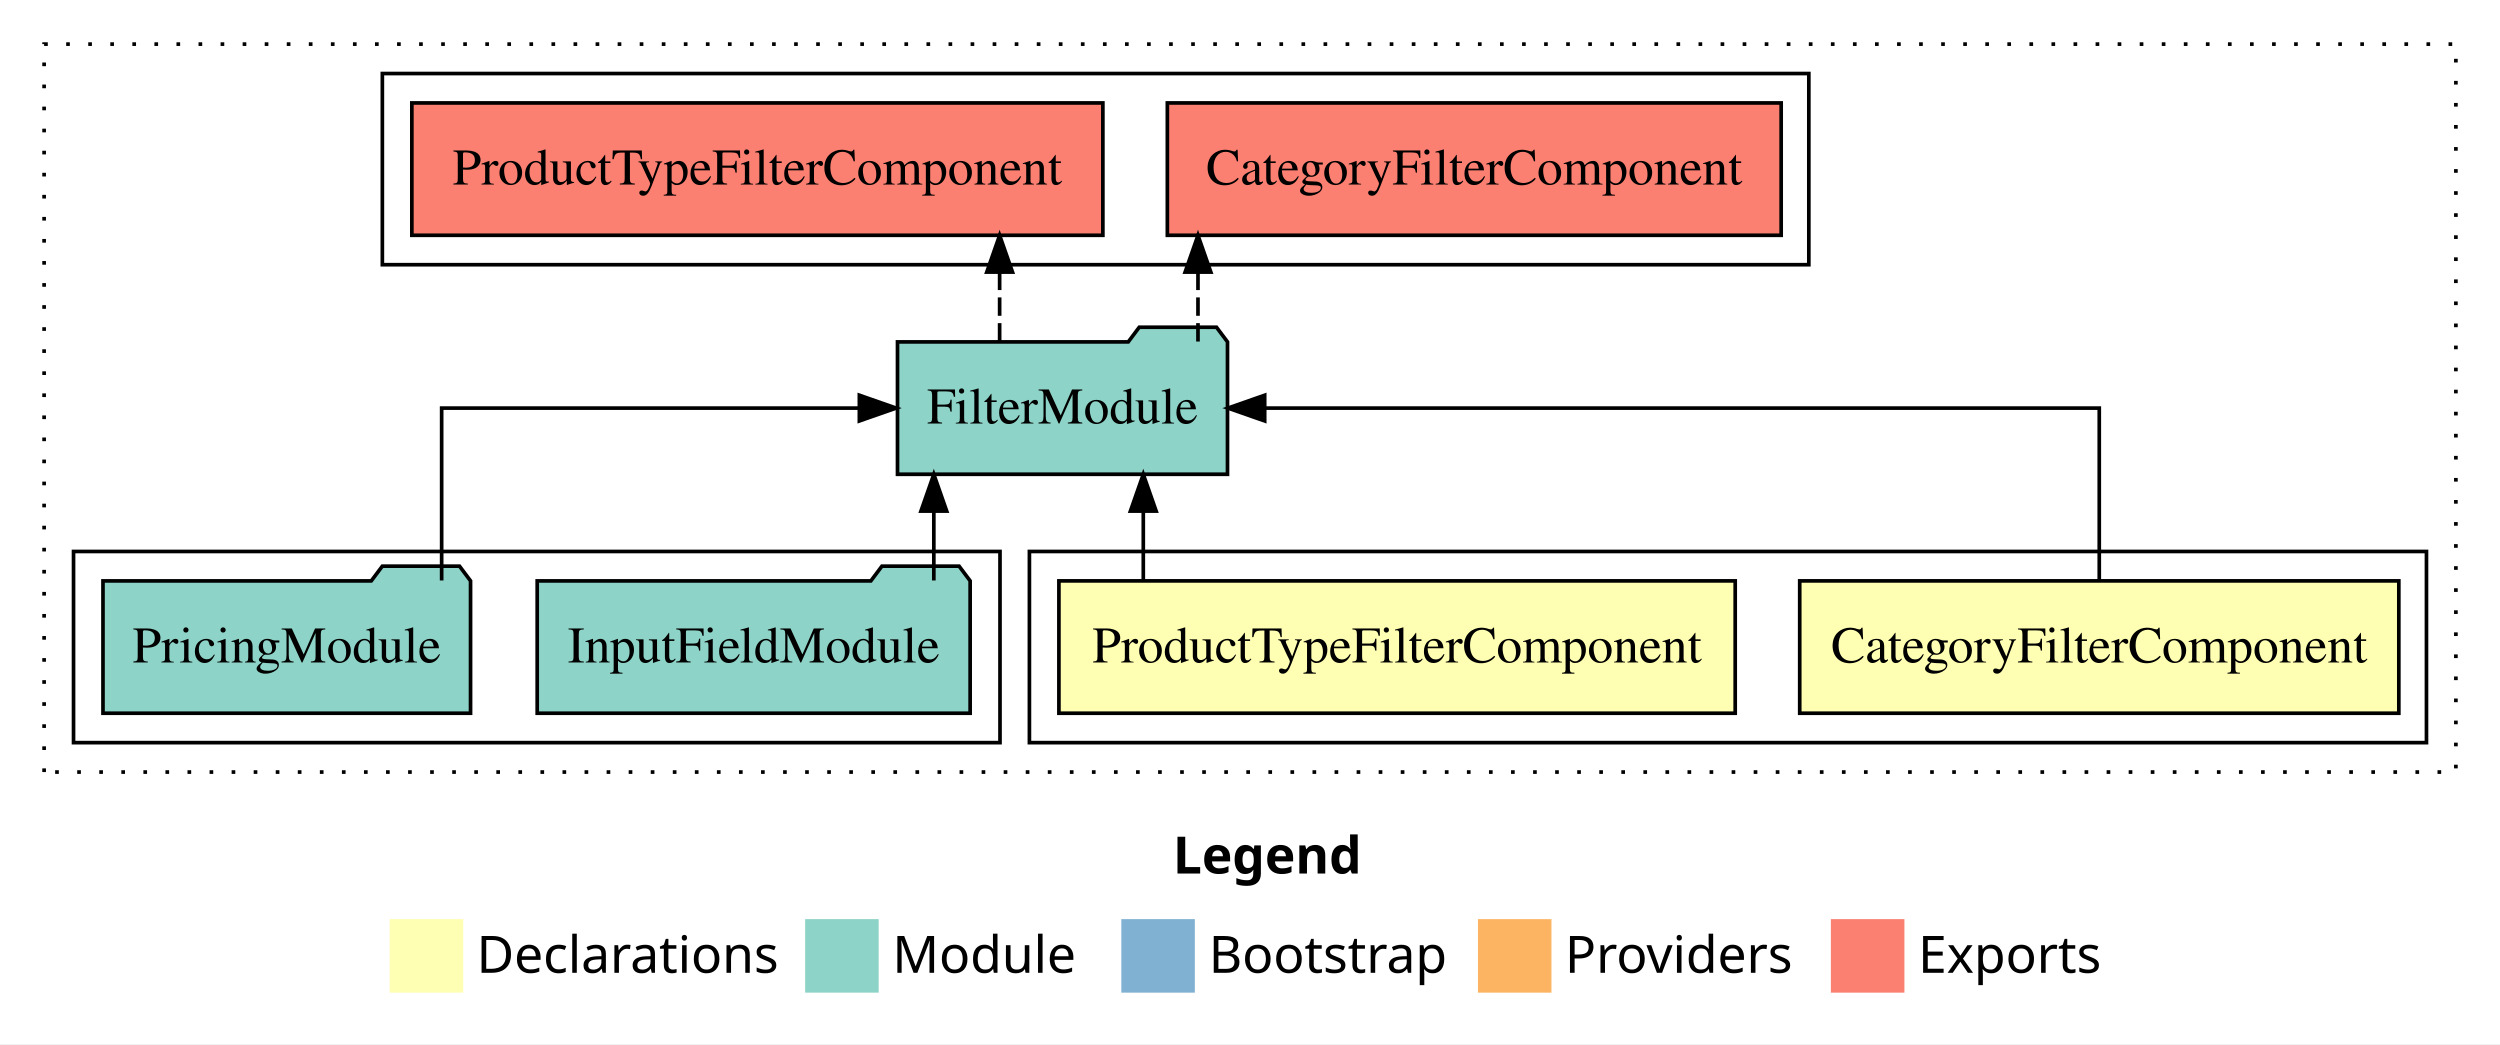
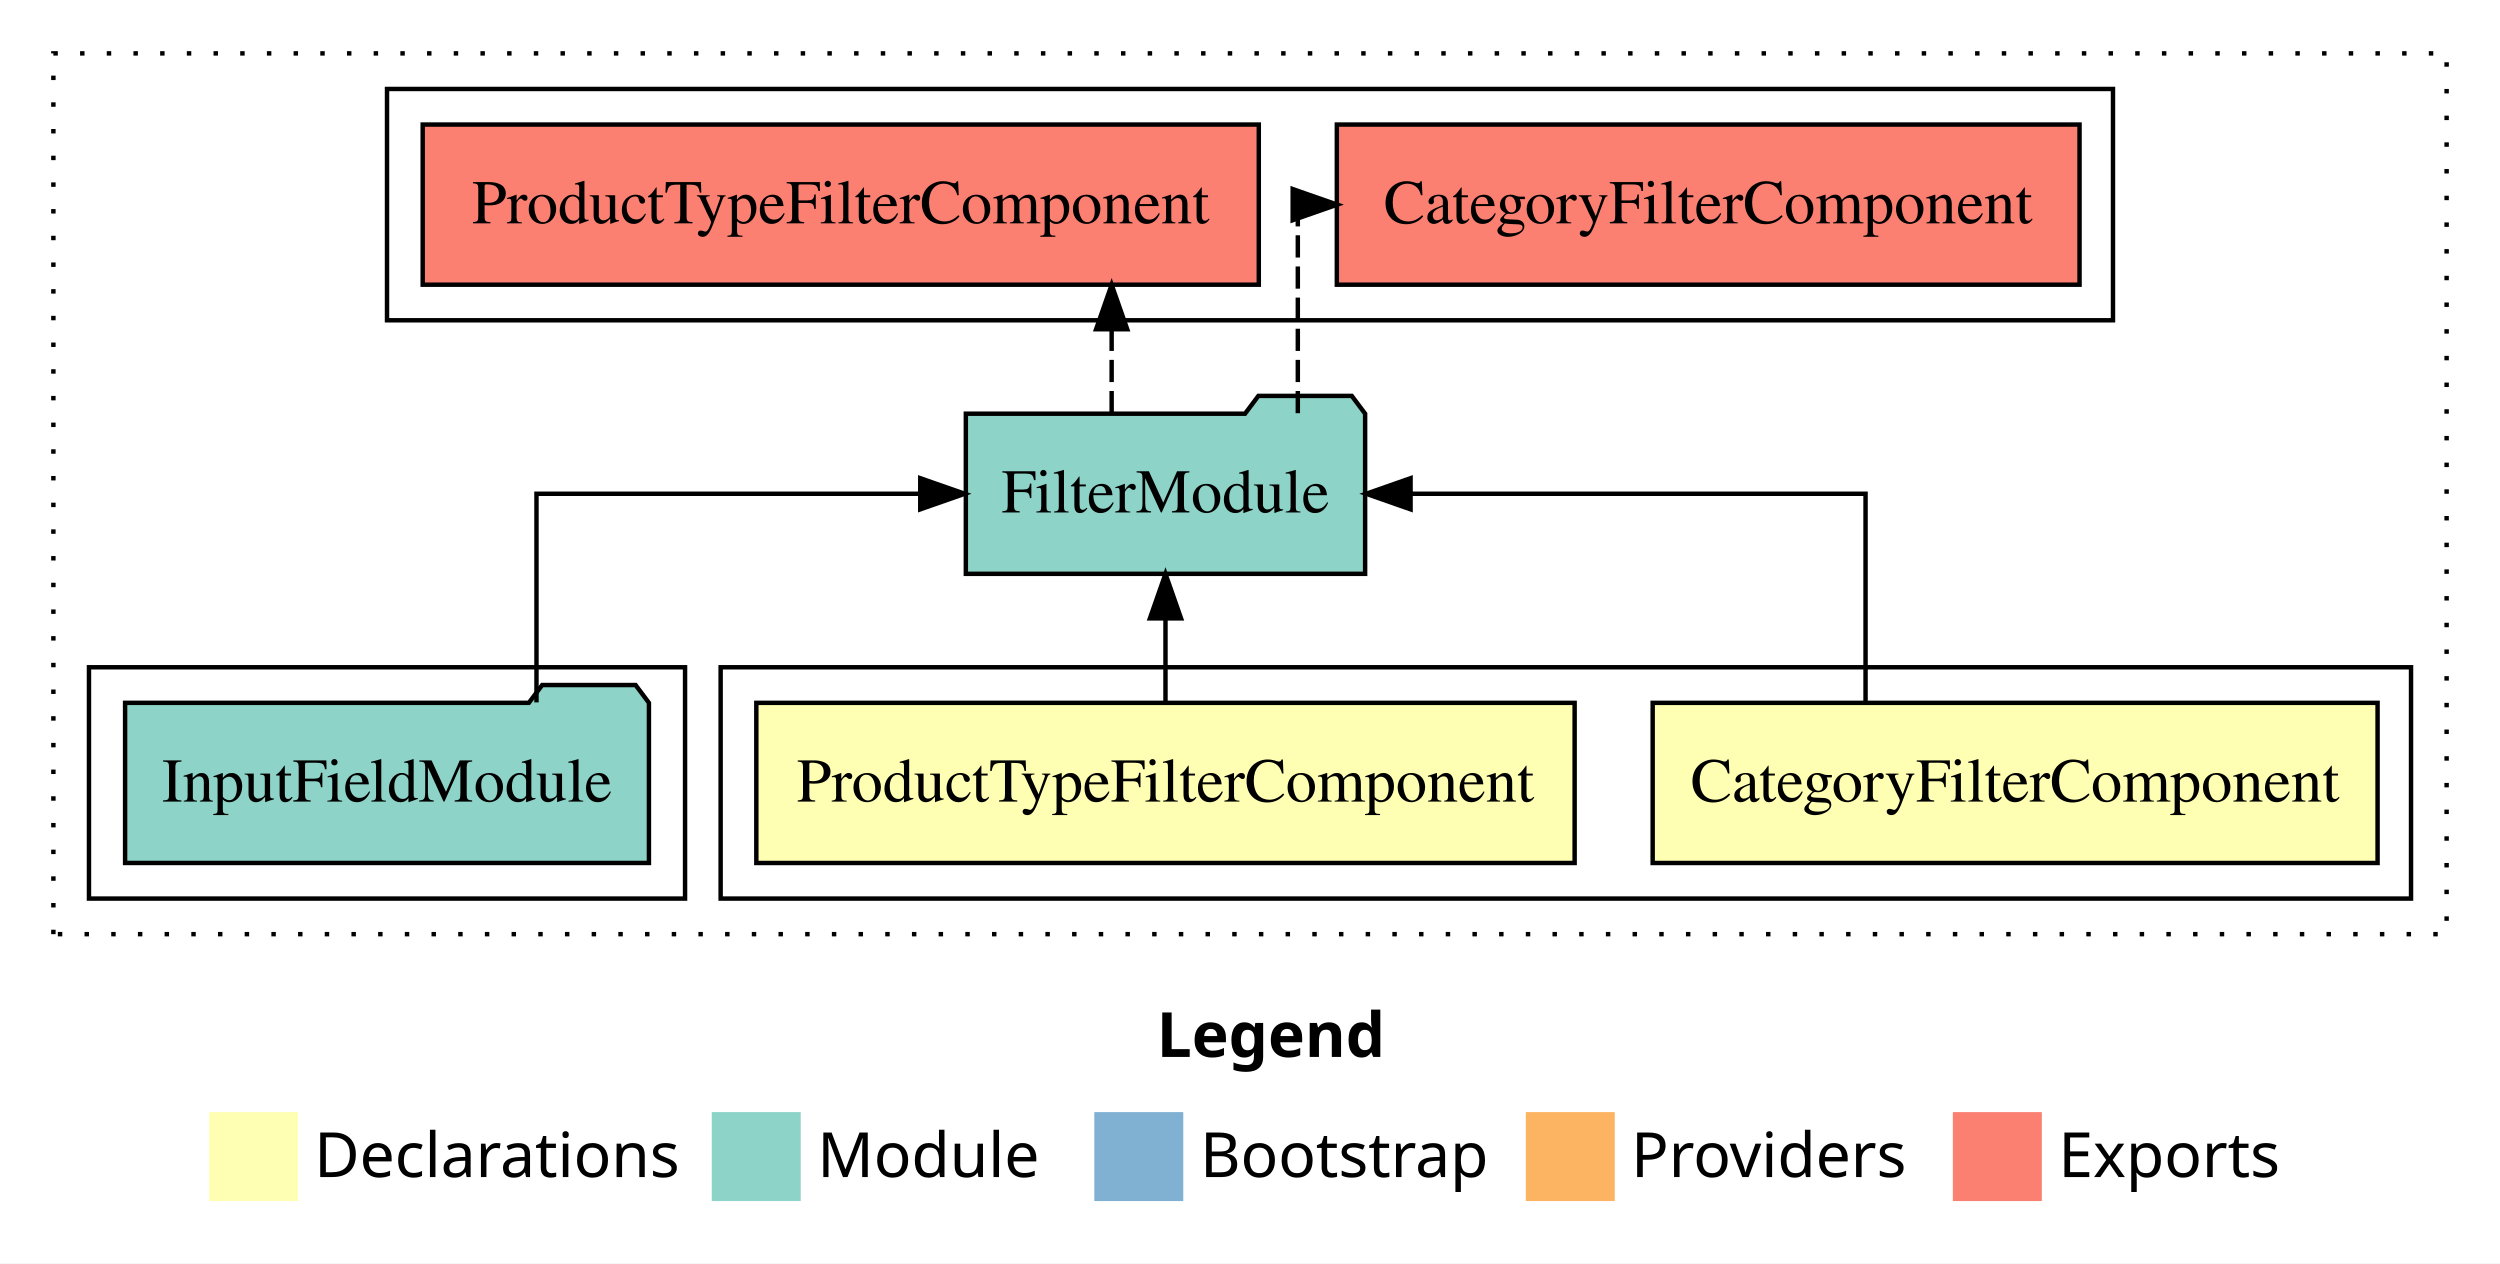
- <svg xmlns="http://www.w3.org/2000/svg" width="680pt" height="284pt" viewBox="0.00 0.00 680.00 284.00">
+ <svg xmlns="http://www.w3.org/2000/svg" width="562pt" height="284pt" viewBox="0.00 0.00 562.00 284.00">
  <g id="graph0" class="graph" transform="scale(1 1) rotate(0) translate(4 280)">
-     <polygon fill="#ffffff" stroke="transparent" points="-4,4 -4,-280 676,-280 676,4 -4,4" />
-     <text text-anchor="start" x="315.009" y="-42.4" font-family="sans-serif" font-weight="bold" font-size="14.00" fill="#000000">Legend</text>
-     <polygon fill="#ffffb3" stroke="transparent" points="102,-10 102,-30 122,-30 122,-10 102,-10" />
-     <text text-anchor="start" x="125.629" y="-15.4" font-family="sans-serif" font-size="14.00" fill="#000000">  Declarations</text>
-     <polygon fill="#8dd3c7" stroke="transparent" points="215,-10 215,-30 235,-30 235,-10 215,-10" />
-     <text text-anchor="start" x="238.725" y="-15.4" font-family="sans-serif" font-size="14.00" fill="#000000">  Module</text>
-     <polygon fill="#80b1d3" stroke="transparent" points="301,-10 301,-30 321,-30 321,-10 301,-10" />
-     <text text-anchor="start" x="324.781" y="-15.4" font-family="sans-serif" font-size="14.00" fill="#000000">  Bootstrap</text>
-     <polygon fill="#fdb462" stroke="transparent" points="398,-10 398,-30 418,-30 418,-10 398,-10" />
-     <text text-anchor="start" x="421.673" y="-15.4" font-family="sans-serif" font-size="14.00" fill="#000000">  Providers</text>
-     <polygon fill="#fb8072" stroke="transparent" points="494,-10 494,-30 514,-30 514,-10 494,-10" />
-     <text text-anchor="start" x="517.726" y="-15.4" font-family="sans-serif" font-size="14.00" fill="#000000">  Exports</text>
+     <polygon fill="#ffffff" stroke="transparent" points="-4,4 -4,-280 558,-280 558,4 -4,4" />
+     <text text-anchor="start" x="256.009" y="-42.4" font-family="sans-serif" font-weight="bold" font-size="14.00" fill="#000000">Legend</text>
+     <polygon fill="#ffffb3" stroke="transparent" points="43,-10 43,-30 63,-30 63,-10 43,-10" />
+     <text text-anchor="start" x="66.629" y="-15.4" font-family="sans-serif" font-size="14.00" fill="#000000">  Declarations</text>
+     <polygon fill="#8dd3c7" stroke="transparent" points="156,-10 156,-30 176,-30 176,-10 156,-10" />
+     <text text-anchor="start" x="179.725" y="-15.4" font-family="sans-serif" font-size="14.00" fill="#000000">  Module</text>
+     <polygon fill="#80b1d3" stroke="transparent" points="242,-10 242,-30 262,-30 262,-10 242,-10" />
+     <text text-anchor="start" x="265.781" y="-15.4" font-family="sans-serif" font-size="14.00" fill="#000000">  Bootstrap</text>
+     <polygon fill="#fdb462" stroke="transparent" points="339,-10 339,-30 359,-30 359,-10 339,-10" />
+     <text text-anchor="start" x="362.673" y="-15.4" font-family="sans-serif" font-size="14.00" fill="#000000">  Providers</text>
+     <polygon fill="#fb8072" stroke="transparent" points="435,-10 435,-30 455,-30 455,-10 435,-10" />
+     <text text-anchor="start" x="458.726" y="-15.4" font-family="sans-serif" font-size="14.00" fill="#000000">  Exports</text>
    <g id="clust1" class="cluster">
-       <polygon fill="none" stroke="#000000" stroke-dasharray="1,5" points="8,-70 8,-268 664,-268 664,-70 8,-70" />
+       <polygon fill="none" stroke="#000000" stroke-dasharray="1,5" points="8,-70 8,-268 546,-268 546,-70 8,-70" />
    </g>
    <g id="clust2" class="cluster">
-       <polygon fill="none" stroke="#000000" points="276,-78 276,-130 656,-130 656,-78 276,-78" />
+       <polygon fill="none" stroke="#000000" points="158,-78 158,-130 538,-130 538,-78 158,-78" />
    </g>
    <g id="clust5" class="cluster">
-       <polygon fill="none" stroke="#000000" points="16,-78 16,-130 268,-130 268,-78 16,-78" />
+       <polygon fill="none" stroke="#000000" points="16,-78 16,-130 150,-130 150,-78 16,-78" />
    </g>
    <g id="clust6" class="cluster">
-       <polygon fill="none" stroke="#000000" points="100,-208 100,-260 488,-260 488,-208 100,-208" />
+       <polygon fill="none" stroke="#000000" points="83,-208 83,-260 471,-260 471,-208 83,-208" />
    </g>
    <g id="node1" class="node">
-       <polygon fill="#ffffb3" stroke="#000000" points="648.479,-122 485.521,-122 485.521,-86 648.479,-86 648.479,-122" />
-       <text text-anchor="middle" x="567" y="-99.8" font-family="Times,serif" font-size="14.00" fill="#000000">CategoryFilterComponent</text>
+       <polygon fill="#ffffb3" stroke="#000000" points="530.479,-122 367.521,-122 367.521,-86 530.479,-86 530.479,-122" />
+       <text text-anchor="middle" x="449" y="-99.8" font-family="Times,serif" font-size="14.00" fill="#000000">CategoryFilterComponent</text>
    </g>
    <g id="node3" class="node">
-       <polygon fill="#8dd3c7" stroke="#000000" points="329.88,-187 326.88,-191 305.88,-191 302.88,-187 240.12,-187 240.12,-151 329.88,-151 329.88,-187" />
-       <text text-anchor="middle" x="285" y="-164.8" font-family="Times,serif" font-size="14.00" fill="#000000">FilterModule</text>
+       <polygon fill="#8dd3c7" stroke="#000000" points="302.88,-187 299.88,-191 278.88,-191 275.88,-187 213.12,-187 213.12,-151 302.88,-151 302.88,-187" />
+       <text text-anchor="middle" x="258" y="-164.8" font-family="Times,serif" font-size="14.00" fill="#000000">FilterModule</text>
    </g>
    <g id="edge1" class="edge">
-       <path fill="none" stroke="#000000" d="M567,-122.106C567,-141.339 567,-169 567,-169 567,-169 339.996,-169 339.996,-169" />
-       <polygon fill="#000000" stroke="#000000" points="339.996,-165.5 329.996,-169 339.995,-172.5 339.996,-165.5" />
+       <path fill="none" stroke="#000000" d="M415.375,-122.106C415.375,-141.339 415.375,-169 415.375,-169 415.375,-169 313.097,-169 313.097,-169" />
+       <polygon fill="#000000" stroke="#000000" points="313.097,-165.5 303.097,-169 313.097,-172.5 313.097,-165.5" />
    </g>
    <g id="node2" class="node">
-       <polygon fill="#ffffb3" stroke="#000000" points="467.978,-122 284.022,-122 284.022,-86 467.978,-86 467.978,-122" />
-       <text text-anchor="middle" x="376" y="-99.8" font-family="Times,serif" font-size="14.00" fill="#000000">ProductTypeFilterComponent</text>
+       <polygon fill="#ffffb3" stroke="#000000" points="349.978,-122 166.022,-122 166.022,-86 349.978,-86 349.978,-122" />
+       <text text-anchor="middle" x="258" y="-99.8" font-family="Times,serif" font-size="14.00" fill="#000000">ProductTypeFilterComponent</text>
    </g>
    <g id="edge2" class="edge">
-       <path fill="none" stroke="#000000" d="M306.976,-122.106C306.976,-122.106 306.976,-140.991 306.976,-140.991" />
-       <polygon fill="#000000" stroke="#000000" points="303.476,-140.991 306.976,-150.991 310.476,-140.991 303.476,-140.991" />
+       <path fill="none" stroke="#000000" d="M258,-122.106C258,-122.106 258,-140.991 258,-140.991" />
+       <polygon fill="#000000" stroke="#000000" points="254.5,-140.991 258,-150.991 261.5,-140.991 254.5,-140.991" />
+     </g>
+     <g id="node5" class="node">
+       <polygon fill="#fb8072" stroke="#000000" points="463.48,-252 296.52,-252 296.52,-216 463.48,-216 463.48,-252" />
+       <text text-anchor="middle" x="380" y="-229.8" font-family="Times,serif" font-size="14.00" fill="#000000">CategoryFilterComponent </text>
+     </g>
+     <g id="edge4" class="edge">
+       <path fill="none" stroke="#000000" stroke-dasharray="5,2" d="M287.75,-187.106C287.75,-206.339 287.75,-234 287.75,-234 287.75,-234 288.634,-234 288.634,-234" />
+       <polygon fill="#000000" stroke="#000000" points="286.595,-237.5 296.595,-234 286.595,-230.5 286.595,-237.5" />
    </g>
    <g id="node6" class="node">
-       <polygon fill="#fb8072" stroke="#000000" points="480.48,-252 313.52,-252 313.52,-216 480.48,-216 480.48,-252" />
-       <text text-anchor="middle" x="397" y="-229.8" font-family="Times,serif" font-size="14.00" fill="#000000">CategoryFilterComponent </text>
+       <polygon fill="#fb8072" stroke="#000000" points="278.978,-252 91.022,-252 91.022,-216 278.978,-216 278.978,-252" />
+       <text text-anchor="middle" x="185" y="-229.8" font-family="Times,serif" font-size="14.00" fill="#000000">ProductTypeFilterComponent </text>
    </g>
    <g id="edge5" class="edge">
-       <path fill="none" stroke="#000000" stroke-dasharray="5,2" d="M321.85,-187.106C321.85,-187.106 321.85,-205.991 321.85,-205.991" />
-       <polygon fill="#000000" stroke="#000000" points="318.35,-205.991 321.85,-215.991 325.35,-205.991 318.35,-205.991" />
-     </g>
-     <g id="node7" class="node">
-       <polygon fill="#fb8072" stroke="#000000" points="295.978,-252 108.022,-252 108.022,-216 295.978,-216 295.978,-252" />
-       <text text-anchor="middle" x="202" y="-229.8" font-family="Times,serif" font-size="14.00" fill="#000000">ProductTypeFilterComponent </text>
-     </g>
-     <g id="edge6" class="edge">
-       <path fill="none" stroke="#000000" stroke-dasharray="5,2" d="M267.899,-187.106C267.899,-187.106 267.899,-205.991 267.899,-205.991" />
-       <polygon fill="#000000" stroke="#000000" points="264.4,-205.991 267.899,-215.991 271.4,-205.991 264.4,-205.991" />
+       <path fill="none" stroke="#000000" stroke-dasharray="5,2" d="M245.899,-187.106C245.899,-187.106 245.899,-205.991 245.899,-205.991" />
+       <polygon fill="#000000" stroke="#000000" points="242.4,-205.991 245.899,-215.991 249.4,-205.991 242.4,-205.991" />
    </g>
    <g id="node4" class="node">
-       <polygon fill="#8dd3c7" stroke="#000000" points="259.88,-122 256.88,-126 235.88,-126 232.88,-122 142.12,-122 142.12,-86 259.88,-86 259.88,-122" />
-       <text text-anchor="middle" x="201" y="-99.8" font-family="Times,serif" font-size="14.00" fill="#000000">InputFieldModule</text>
+       <polygon fill="#8dd3c7" stroke="#000000" points="141.88,-122 138.88,-126 117.879,-126 114.879,-122 24.12,-122 24.12,-86 141.88,-86 141.88,-122" />
+       <text text-anchor="middle" x="83" y="-99.8" font-family="Times,serif" font-size="14.00" fill="#000000">InputFieldModule</text>
    </g>
    <g id="edge3" class="edge">
-       <path fill="none" stroke="#000000" d="M250,-122.106C250,-122.106 250,-140.991 250,-140.991" />
-       <polygon fill="#000000" stroke="#000000" points="246.5,-140.991 250,-150.991 253.5,-140.991 246.5,-140.991" />
-     </g>
-     <g id="node5" class="node">
-       <polygon fill="#8dd3c7" stroke="#000000" points="123.989,-122 120.989,-126 99.989,-126 96.989,-122 24.011,-122 24.011,-86 123.989,-86 123.989,-122" />
-       <text text-anchor="middle" x="74" y="-99.8" font-family="Times,serif" font-size="14.00" fill="#000000">PricingModule</text>
-     </g>
-     <g id="edge4" class="edge">
-       <path fill="none" stroke="#000000" d="M116.128,-122.106C116.128,-141.339 116.128,-169 116.128,-169 116.128,-169 229.745,-169 229.745,-169" />
-       <polygon fill="#000000" stroke="#000000" points="229.745,-172.5 239.745,-169 229.745,-165.5 229.745,-172.5" />
+       <path fill="none" stroke="#000000" d="M116.6,-122.106C116.6,-141.339 116.6,-169 116.6,-169 116.6,-169 202.871,-169 202.871,-169" />
+       <polygon fill="#000000" stroke="#000000" points="202.872,-172.5 212.871,-169 202.871,-165.5 202.872,-172.5" />
    </g>
  </g>
</svg>
